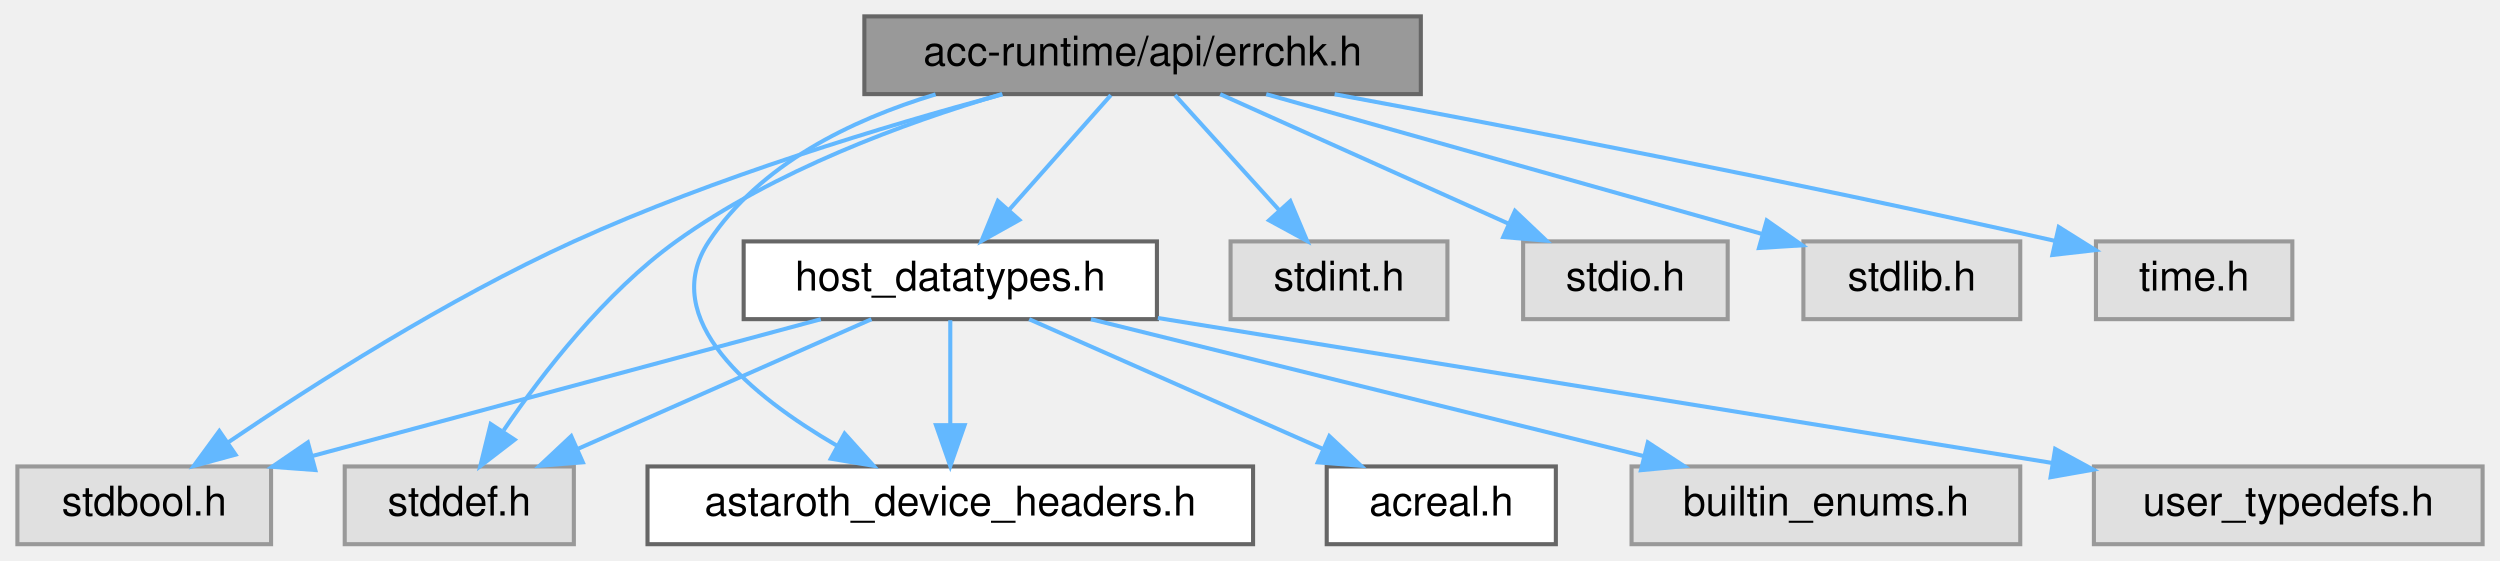
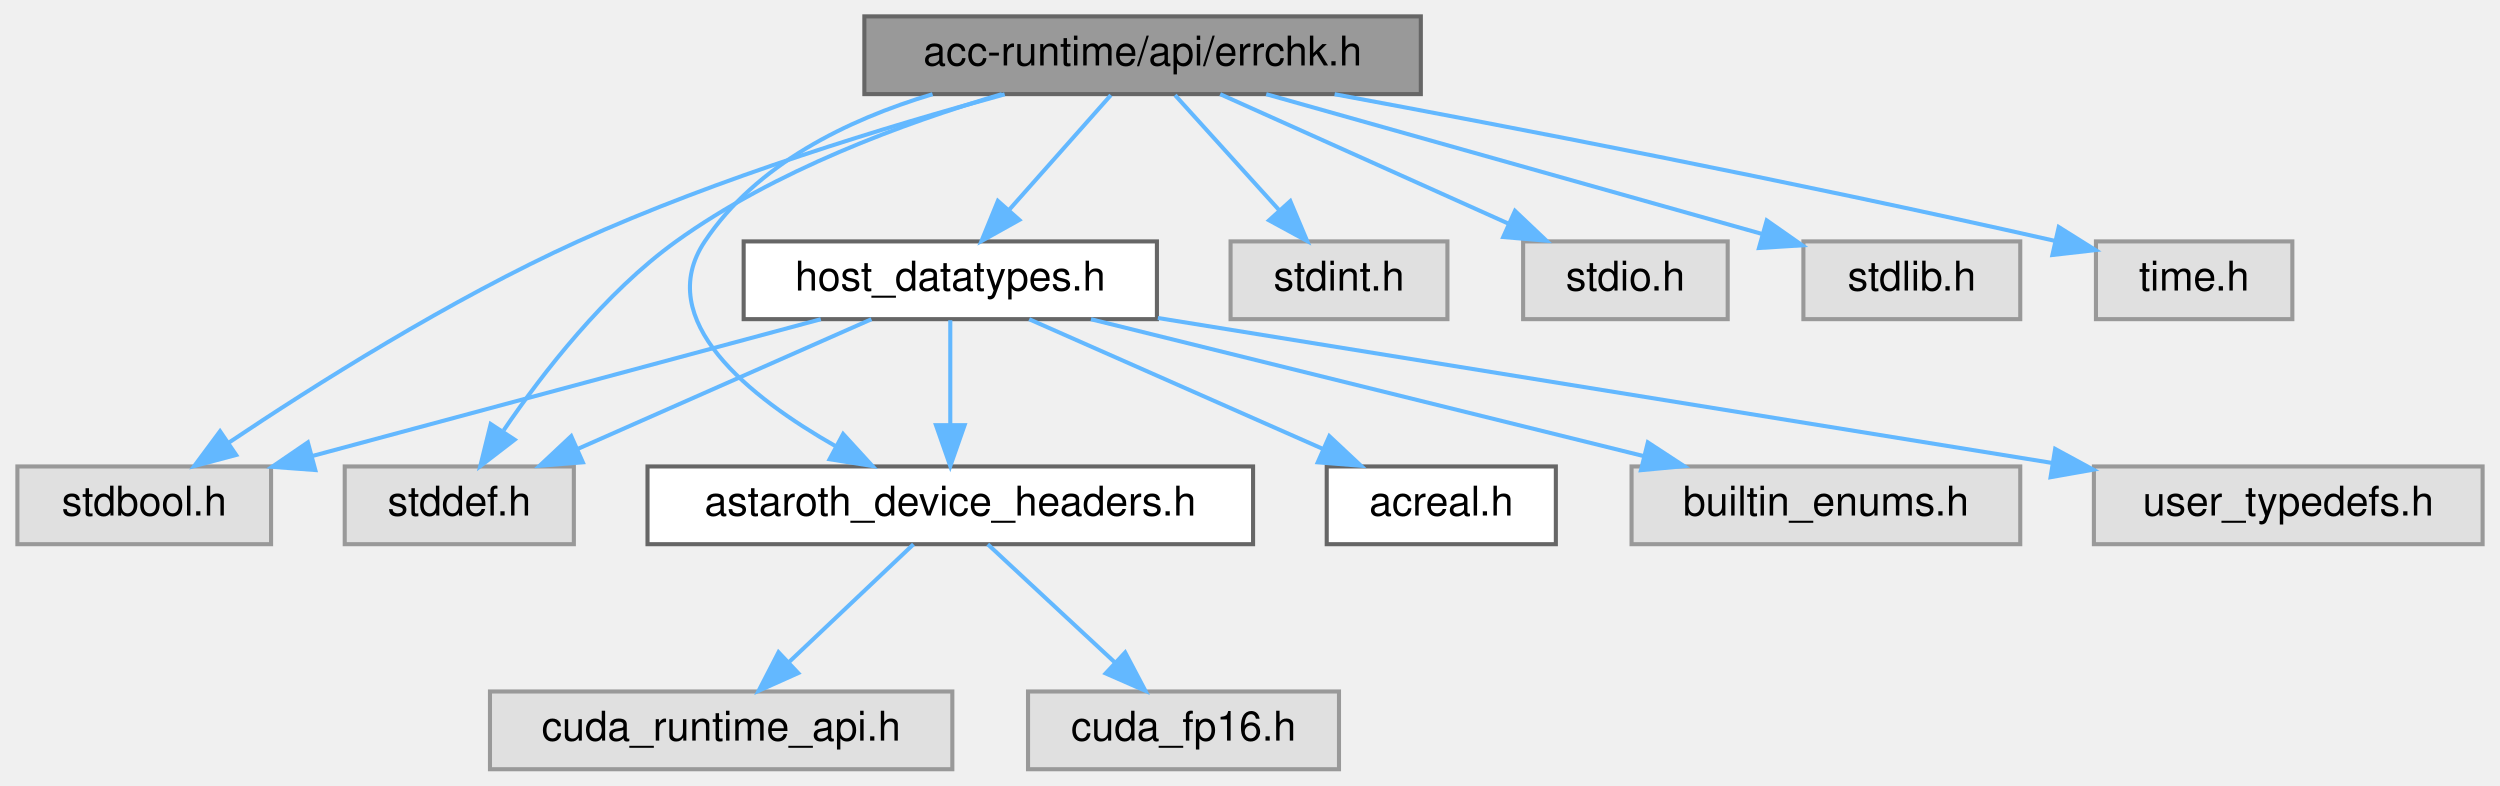
- <svg xmlns="http://www.w3.org/2000/svg" xmlns:xlink="http://www.w3.org/1999/xlink" width="611pt" height="137pt" viewBox="0.00 0.00 610.50 137.00">
-   <g id="graph0" class="graph" transform="scale(1 1) rotate(0) translate(4 133)">
+ <svg xmlns="http://www.w3.org/2000/svg" xmlns:xlink="http://www.w3.org/1999/xlink" width="611pt" height="192pt" viewBox="0.00 0.00 610.50 192.00">
+   <g id="graph0" class="graph" transform="scale(1 1) rotate(0) translate(4 188)">
    <g id="Node000001" class="node">
      <g id="a_Node000001">
        <a xlink:title="Brief info.">
-           <polygon fill="#999999" stroke="#666666" points="343,-129 207,-129 207,-110 343,-110 343,-129" />
-           <text text-anchor="middle" x="275" y="-117" font-family="Helvetica,sans-Serif" font-size="10.00">acc-runtime/api/errchk.h</text>
+           <polygon fill="#999999" stroke="#666666" points="343,-184 207,-184 207,-165 343,-165 343,-184" />
+           <text text-anchor="middle" x="275" y="-172" font-family="Helvetica,sans-Serif" font-size="10.00">acc-runtime/api/errchk.h</text>
        </a>
      </g>
    </g>
    <g id="Node000002" class="node">
      <g id="a_Node000002">
        <a xlink:title=" ">
-           <polygon fill="#e0e0e0" stroke="#999999" points="62,-19 0,-19 0,0 62,0 62,-19" />
-           <text text-anchor="middle" x="31" y="-7" font-family="Helvetica,sans-Serif" font-size="10.00">stdbool.h</text>
+           <polygon fill="#e0e0e0" stroke="#999999" points="62,-74 0,-74 0,-55 62,-55 62,-74" />
+           <text text-anchor="middle" x="31" y="-62" font-family="Helvetica,sans-Serif" font-size="10.00">stdbool.h</text>
        </a>
      </g>
    </g>
    <g id="edge1_Node000001_Node000002" class="edge">
      <g id="a_edge1_Node000001_Node000002">
        <a xlink:title=" ">
-           <path fill="none" stroke="#63b8ff" d="M240.75,-109.95C212.09,-102.23 170.48,-89.68 136,-74 105.09,-59.94 71.96,-38.77 51.36,-24.79" />
-           <polygon fill="#63b8ff" stroke="#63b8ff" points="53.31,-21.89 43.09,-19.11 49.35,-27.66 53.31,-21.89" />
+           <path fill="none" stroke="#63b8ff" d="M241.3,-164.95C212.86,-157.19 171.39,-144.6 137,-129 105.86,-114.87 72.4,-93.72 51.58,-79.76" />
+           <polygon fill="#63b8ff" stroke="#63b8ff" points="53.46,-76.81 43.22,-74.09 49.53,-82.6 53.46,-76.81" />
        </a>
      </g>
    </g>
    <g id="Node000003" class="node">
      <g id="a_Node000003">
        <a xlink:title=" ">
-           <polygon fill="#e0e0e0" stroke="#999999" points="136,-19 80,-19 80,0 136,0 136,-19" />
-           <text text-anchor="middle" x="108" y="-7" font-family="Helvetica,sans-Serif" font-size="10.00">stddef.h</text>
+           <polygon fill="#e0e0e0" stroke="#999999" points="136,-74 80,-74 80,-55 136,-55 136,-74" />
+           <text text-anchor="middle" x="108" y="-62" font-family="Helvetica,sans-Serif" font-size="10.00">stddef.h</text>
        </a>
      </g>
    </g>
    <g id="edge2_Node000001_Node000003" class="edge">
      <g id="a_edge2_Node000001_Node000003">
        <a xlink:title=" ">
-           <path fill="none" stroke="#63b8ff" d="M240.61,-110C216.75,-102.97 185.06,-91.31 161,-74 143.57,-61.46 128.43,-41.91 118.84,-27.82" />
-           <polygon fill="#63b8ff" stroke="#63b8ff" points="121.53,-25.54 113.13,-19.08 115.67,-29.37 121.53,-25.54" />
+           <path fill="none" stroke="#63b8ff" d="M240.61,-165C216.75,-157.97 185.06,-146.31 161,-129 143.57,-116.46 128.43,-96.91 118.84,-82.82" />
+           <polygon fill="#63b8ff" stroke="#63b8ff" points="121.53,-80.54 113.13,-74.08 115.67,-84.37 121.53,-80.54" />
        </a>
      </g>
    </g>
    <g id="Node000004" class="node">
      <g id="a_Node000004">
        <a xlink:title=" ">
-           <polygon fill="#e0e0e0" stroke="#999999" points="349.5,-74 296.5,-74 296.5,-55 349.5,-55 349.5,-74" />
-           <text text-anchor="middle" x="323" y="-62" font-family="Helvetica,sans-Serif" font-size="10.00">stdint.h</text>
+           <polygon fill="#e0e0e0" stroke="#999999" points="349.5,-129 296.5,-129 296.5,-110 349.5,-110 349.5,-129" />
+           <text text-anchor="middle" x="323" y="-117" font-family="Helvetica,sans-Serif" font-size="10.00">stdint.h</text>
        </a>
      </g>
    </g>
    <g id="edge3_Node000001_Node000004" class="edge">
      <g id="a_edge3_Node000001_Node000004">
        <a xlink:title=" ">
-           <path fill="none" stroke="#63b8ff" d="M282.93,-109.75C289.85,-102.11 300.07,-90.82 308.45,-81.56" />
-           <polygon fill="#63b8ff" stroke="#63b8ff" points="311.1,-83.85 315.22,-74.09 305.91,-79.15 311.1,-83.85" />
+           <path fill="none" stroke="#63b8ff" d="M282.93,-164.75C289.85,-157.11 300.07,-145.82 308.45,-136.56" />
+           <polygon fill="#63b8ff" stroke="#63b8ff" points="311.1,-138.85 315.22,-129.09 305.91,-134.15 311.1,-138.85" />
        </a>
      </g>
    </g>
    <g id="Node000005" class="node">
      <g id="a_Node000005">
        <a xlink:title=" ">
-           <polygon fill="#e0e0e0" stroke="#999999" points="418,-74 368,-74 368,-55 418,-55 418,-74" />
-           <text text-anchor="middle" x="393" y="-62" font-family="Helvetica,sans-Serif" font-size="10.00">stdio.h</text>
+           <polygon fill="#e0e0e0" stroke="#999999" points="418,-129 368,-129 368,-110 418,-110 418,-129" />
+           <text text-anchor="middle" x="393" y="-117" font-family="Helvetica,sans-Serif" font-size="10.00">stdio.h</text>
        </a>
      </g>
    </g>
    <g id="edge4_Node000001_Node000005" class="edge">
      <g id="a_edge4_Node000001_Node000005">
        <a xlink:title=" ">
-           <path fill="none" stroke="#63b8ff" d="M293.96,-109.98C313.03,-101.42 342.66,-88.11 364.55,-78.28" />
-           <polygon fill="#63b8ff" stroke="#63b8ff" points="366.01,-81.46 373.7,-74.17 363.14,-75.07 366.01,-81.46" />
+           <path fill="none" stroke="#63b8ff" d="M293.96,-164.98C313.03,-156.42 342.66,-143.11 364.55,-133.28" />
+           <polygon fill="#63b8ff" stroke="#63b8ff" points="366.01,-136.46 373.7,-129.17 363.14,-130.07 366.01,-136.46" />
        </a>
      </g>
    </g>
    <g id="Node000006" class="node">
      <g id="a_Node000006">
        <a xlink:title=" ">
-           <polygon fill="#e0e0e0" stroke="#999999" points="489.5,-74 436.5,-74 436.5,-55 489.5,-55 489.5,-74" />
-           <text text-anchor="middle" x="463" y="-62" font-family="Helvetica,sans-Serif" font-size="10.00">stdlib.h</text>
+           <polygon fill="#e0e0e0" stroke="#999999" points="489.5,-129 436.5,-129 436.5,-110 489.5,-110 489.5,-129" />
+           <text text-anchor="middle" x="463" y="-117" font-family="Helvetica,sans-Serif" font-size="10.00">stdlib.h</text>
        </a>
      </g>
    </g>
    <g id="edge5_Node000001_Node000006" class="edge">
      <g id="a_edge5_Node000001_Node000006">
        <a xlink:title=" ">
-           <path fill="none" stroke="#63b8ff" d="M305.21,-109.98C338.18,-100.69 390.97,-85.81 426.3,-75.85" />
-           <polygon fill="#63b8ff" stroke="#63b8ff" points="427.54,-79.13 436.22,-73.05 425.64,-72.39 427.54,-79.13" />
+           <path fill="none" stroke="#63b8ff" d="M305.21,-164.98C338.18,-155.69 390.97,-140.81 426.3,-130.85" />
+           <polygon fill="#63b8ff" stroke="#63b8ff" points="427.54,-134.13 436.22,-128.05 425.64,-127.39 427.54,-134.13" />
        </a>
      </g>
    </g>
    <g id="Node000007" class="node">
      <g id="a_Node000007">
        <a xlink:title=" ">
-           <polygon fill="#e0e0e0" stroke="#999999" points="556,-74 508,-74 508,-55 556,-55 556,-74" />
-           <text text-anchor="middle" x="532" y="-62" font-family="Helvetica,sans-Serif" font-size="10.00">time.h</text>
+           <polygon fill="#e0e0e0" stroke="#999999" points="556,-129 508,-129 508,-110 556,-110 556,-129" />
+           <text text-anchor="middle" x="532" y="-117" font-family="Helvetica,sans-Serif" font-size="10.00">time.h</text>
        </a>
      </g>
    </g>
    <g id="edge6_Node000001_Node000007" class="edge">
      <g id="a_edge6_Node000001_Node000007">
        <a xlink:title=" ">
-           <path fill="none" stroke="#63b8ff" d="M321.93,-109.97C365.23,-101.92 431.54,-89.15 498.07,-74.11" />
-           <polygon fill="#63b8ff" stroke="#63b8ff" points="498.91,-77.51 507.89,-71.88 497.36,-70.68 498.91,-77.51" />
+           <path fill="none" stroke="#63b8ff" d="M321.93,-164.97C365.23,-156.92 431.54,-144.15 498.07,-129.11" />
+           <polygon fill="#63b8ff" stroke="#63b8ff" points="498.91,-132.51 507.89,-126.88 497.36,-125.68 498.91,-132.51" />
        </a>
      </g>
    </g>
    <g id="Node000008" class="node">
      <g id="a_Node000008">
        <a xlink:href="astaroth__device__headers_8h.html" target="_top" xlink:title=" ">
-           <polygon fill="white" stroke="#666666" points="302,-19 154,-19 154,0 302,0 302,-19" />
-           <text text-anchor="middle" x="228" y="-7" font-family="Helvetica,sans-Serif" font-size="10.00">astaroth_device_headers.h</text>
+           <polygon fill="white" stroke="#666666" points="302,-74 154,-74 154,-55 302,-55 302,-74" />
+           <text text-anchor="middle" x="228" y="-62" font-family="Helvetica,sans-Serif" font-size="10.00">astaroth_device_headers.h</text>
        </a>
      </g>
    </g>
    <g id="edge7_Node000001_Node000008" class="edge">
      <g id="a_edge7_Node000001_Node000008">
        <a xlink:title=" ">
-           <path fill="none" stroke="#63b8ff" d="M224.41,-109.94C203.6,-103.65 181.49,-92.78 169,-74 156.37,-55 179.38,-36.24 200.25,-24.1" />
-           <polygon fill="#63b8ff" stroke="#63b8ff" points="202.17,-27.04 209.26,-19.16 198.8,-20.9 202.17,-27.04" />
+           <path fill="none" stroke="#63b8ff" d="M223.67,-164.98C202.75,-158.7 180.56,-147.83 168,-129 155.18,-109.79 178.83,-90.97 200.11,-78.87" />
+           <polygon fill="#63b8ff" stroke="#63b8ff" points="201.81,-81.93 208.97,-74.11 198.5,-75.76 201.81,-81.93" />
+         </a>
+       </g>
+     </g>
+     <g id="Node000011" class="node">
+       <g id="a_Node000011">
+         <a xlink:href="host__datatypes_8h.html" target="_top" xlink:title=" ">
+           <polygon fill="white" stroke="#666666" points="278.5,-129 177.5,-129 177.5,-110 278.5,-110 278.5,-129" />
+           <text text-anchor="middle" x="228" y="-117" font-family="Helvetica,sans-Serif" font-size="10.00">host_datatypes.h</text>
+         </a>
+       </g>
+     </g>
+     <g id="edge10_Node000001_Node000011" class="edge">
+       <g id="a_edge10_Node000001_Node000011">
+         <a xlink:title=" ">
+           <path fill="none" stroke="#63b8ff" d="M267.24,-164.75C260.53,-157.18 250.66,-146.05 242.49,-136.84" />
+           <polygon fill="#63b8ff" stroke="#63b8ff" points="244.87,-134.25 235.62,-129.09 239.63,-138.89 244.87,-134.25" />
        </a>
      </g>
    </g>
    <g id="Node000009" class="node">
      <g id="a_Node000009">
-         <a xlink:href="host__datatypes_8h.html" target="_top" xlink:title=" ">
-           <polygon fill="white" stroke="#666666" points="278.5,-74 177.5,-74 177.5,-55 278.5,-55 278.5,-74" />
-           <text text-anchor="middle" x="228" y="-62" font-family="Helvetica,sans-Serif" font-size="10.00">host_datatypes.h</text>
-         </a>
-       </g>
-     </g>
-     <g id="edge8_Node000001_Node000009" class="edge">
-       <g id="a_edge8_Node000001_Node000009">
-         <a xlink:title=" ">
-           <path fill="none" stroke="#63b8ff" d="M267.24,-109.75C260.53,-102.18 250.66,-91.05 242.49,-81.84" />
-           <polygon fill="#63b8ff" stroke="#63b8ff" points="244.87,-79.25 235.62,-74.09 239.63,-83.89 244.87,-79.25" />
-         </a>
-       </g>
-     </g>
-     <g id="edge9_Node000009_Node000002" class="edge">
-       <g id="a_edge9_Node000009_Node000002">
-         <a xlink:title=" ">
-           <path fill="none" stroke="#63b8ff" d="M196.35,-54.98C162.65,-45.92 109.17,-31.53 72.21,-21.59" />
-           <polygon fill="#63b8ff" stroke="#63b8ff" points="72.81,-18.12 62.25,-18.91 70.99,-24.88 72.81,-18.12" />
-         </a>
-       </g>
-     </g>
-     <g id="edge10_Node000009_Node000003" class="edge">
-       <g id="a_edge10_Node000009_Node000003">
-         <a xlink:title=" ">
-           <path fill="none" stroke="#63b8ff" d="M208.72,-54.98C189.33,-46.42 159.19,-33.11 136.93,-23.28" />
-           <polygon fill="#63b8ff" stroke="#63b8ff" points="138.19,-20.01 127.63,-19.17 135.36,-26.41 138.19,-20.01" />
-         </a>
-       </g>
-     </g>
-     <g id="edge13_Node000009_Node000008" class="edge">
-       <g id="a_edge13_Node000009_Node000008">
-         <a xlink:title=" ">
-           <path fill="none" stroke="#63b8ff" d="M228,-54.75C228,-47.8 228,-37.85 228,-29.13" />
-           <polygon fill="#63b8ff" stroke="#63b8ff" points="231.5,-29.09 228,-19.09 224.5,-29.09 231.5,-29.09" />
+         <a xlink:title=" ">
+           <polygon fill="#e0e0e0" stroke="#999999" points="228.5,-19 115.5,-19 115.5,0 228.5,0 228.5,-19" />
+           <text text-anchor="middle" x="172" y="-7" font-family="Helvetica,sans-Serif" font-size="10.00">cuda_runtime_api.h</text>
+         </a>
+       </g>
+     </g>
+     <g id="edge8_Node000008_Node000009" class="edge">
+       <g id="a_edge8_Node000008_Node000009">
+         <a xlink:title=" ">
+           <path fill="none" stroke="#63b8ff" d="M219,-54.98C210.81,-47.23 198.49,-35.58 188.53,-26.14" />
+           <polygon fill="#63b8ff" stroke="#63b8ff" points="190.83,-23.5 181.16,-19.17 186.02,-28.59 190.83,-23.5" />
        </a>
      </g>
    </g>
    <g id="Node000010" class="node">
      <g id="a_Node000010">
-         <a xlink:href="acreal_8h.html" target="_top" xlink:title=" ">
-           <polygon fill="white" stroke="#666666" points="376,-19 320,-19 320,0 376,0 376,-19" />
-           <text text-anchor="middle" x="348" y="-7" font-family="Helvetica,sans-Serif" font-size="10.00">acreal.h</text>
-         </a>
-       </g>
-     </g>
-     <g id="edge11_Node000009_Node000010" class="edge">
-       <g id="a_edge11_Node000009_Node000010">
-         <a xlink:title=" ">
-           <path fill="none" stroke="#63b8ff" d="M247.28,-54.98C266.67,-46.42 296.81,-33.11 319.07,-23.28" />
-           <polygon fill="#63b8ff" stroke="#63b8ff" points="320.64,-26.41 328.37,-19.17 317.81,-20.01 320.64,-26.41" />
-         </a>
-       </g>
-     </g>
-     <g id="Node000011" class="node">
-       <g id="a_Node000011">
-         <a xlink:title=" ">
-           <polygon fill="#e0e0e0" stroke="#999999" points="489.5,-19 394.5,-19 394.5,0 489.5,0 489.5,-19" />
-           <text text-anchor="middle" x="442" y="-7" font-family="Helvetica,sans-Serif" font-size="10.00">builtin_enums.h</text>
-         </a>
-       </g>
-     </g>
-     <g id="edge12_Node000009_Node000011" class="edge">
-       <g id="a_edge12_Node000009_Node000011">
-         <a xlink:title=" ">
-           <path fill="none" stroke="#63b8ff" d="M262.38,-54.98C299.09,-45.89 357.38,-31.46 397.55,-21.51" />
-           <polygon fill="#63b8ff" stroke="#63b8ff" points="398.48,-24.88 407.35,-19.08 396.8,-18.09 398.48,-24.88" />
+         <a xlink:title=" ">
+           <polygon fill="#e0e0e0" stroke="#999999" points="323,-19 247,-19 247,0 323,0 323,-19" />
+           <text text-anchor="middle" x="285" y="-7" font-family="Helvetica,sans-Serif" font-size="10.00">cuda_fp16.h</text>
+         </a>
+       </g>
+     </g>
+     <g id="edge9_Node000008_Node000010" class="edge">
+       <g id="a_edge9_Node000008_Node000010">
+         <a xlink:title=" ">
+           <path fill="none" stroke="#63b8ff" d="M237.16,-54.98C245.5,-47.23 258.03,-35.58 268.18,-26.14" />
+           <polygon fill="#63b8ff" stroke="#63b8ff" points="270.74,-28.54 275.68,-19.17 265.97,-23.42 270.74,-28.54" />
+         </a>
+       </g>
+     </g>
+     <g id="edge11_Node000011_Node000002" class="edge">
+       <g id="a_edge11_Node000011_Node000002">
+         <a xlink:title=" ">
+           <path fill="none" stroke="#63b8ff" d="M196.35,-109.98C162.65,-100.92 109.17,-86.53 72.21,-76.59" />
+           <polygon fill="#63b8ff" stroke="#63b8ff" points="72.81,-73.12 62.25,-73.91 70.99,-79.88 72.81,-73.12" />
+         </a>
+       </g>
+     </g>
+     <g id="edge12_Node000011_Node000003" class="edge">
+       <g id="a_edge12_Node000011_Node000003">
+         <a xlink:title=" ">
+           <path fill="none" stroke="#63b8ff" d="M208.72,-109.98C189.33,-101.42 159.19,-88.11 136.93,-78.28" />
+           <polygon fill="#63b8ff" stroke="#63b8ff" points="138.19,-75.01 127.63,-74.17 135.36,-81.41 138.19,-75.01" />
+         </a>
+       </g>
+     </g>
+     <g id="edge15_Node000011_Node000008" class="edge">
+       <g id="a_edge15_Node000011_Node000008">
+         <a xlink:title=" ">
+           <path fill="none" stroke="#63b8ff" d="M228,-109.75C228,-102.8 228,-92.85 228,-84.13" />
+           <polygon fill="#63b8ff" stroke="#63b8ff" points="231.5,-84.09 228,-74.09 224.5,-84.09 231.5,-84.09" />
        </a>
      </g>
    </g>
    <g id="Node000012" class="node">
      <g id="a_Node000012">
-         <a xlink:title=" ">
-           <polygon fill="#e0e0e0" stroke="#999999" points="602.5,-19 507.5,-19 507.5,0 602.5,0 602.5,-19" />
-           <text text-anchor="middle" x="555" y="-7" font-family="Helvetica,sans-Serif" font-size="10.00">user_typedefs.h</text>
-         </a>
-       </g>
-     </g>
-     <g id="edge14_Node000009_Node000012" class="edge">
-       <g id="a_edge14_Node000009_Node000012">
-         <a xlink:title=" ">
-           <path fill="none" stroke="#63b8ff" d="M278.73,-55.28C337.87,-45.69 435.38,-29.89 497.34,-19.85" />
-           <polygon fill="#63b8ff" stroke="#63b8ff" points="498.03,-23.28 507.34,-18.22 496.91,-16.37 498.03,-23.28" />
+         <a xlink:href="acreal_8h.html" target="_top" xlink:title=" ">
+           <polygon fill="white" stroke="#666666" points="376,-74 320,-74 320,-55 376,-55 376,-74" />
+           <text text-anchor="middle" x="348" y="-62" font-family="Helvetica,sans-Serif" font-size="10.00">acreal.h</text>
+         </a>
+       </g>
+     </g>
+     <g id="edge13_Node000011_Node000012" class="edge">
+       <g id="a_edge13_Node000011_Node000012">
+         <a xlink:title=" ">
+           <path fill="none" stroke="#63b8ff" d="M247.28,-109.98C266.67,-101.42 296.81,-88.11 319.07,-78.28" />
+           <polygon fill="#63b8ff" stroke="#63b8ff" points="320.64,-81.41 328.37,-74.17 317.81,-75.01 320.64,-81.41" />
+         </a>
+       </g>
+     </g>
+     <g id="Node000013" class="node">
+       <g id="a_Node000013">
+         <a xlink:title=" ">
+           <polygon fill="#e0e0e0" stroke="#999999" points="489.5,-74 394.5,-74 394.5,-55 489.5,-55 489.5,-74" />
+           <text text-anchor="middle" x="442" y="-62" font-family="Helvetica,sans-Serif" font-size="10.00">builtin_enums.h</text>
+         </a>
+       </g>
+     </g>
+     <g id="edge14_Node000011_Node000013" class="edge">
+       <g id="a_edge14_Node000011_Node000013">
+         <a xlink:title=" ">
+           <path fill="none" stroke="#63b8ff" d="M262.38,-109.98C299.09,-100.89 357.38,-86.46 397.55,-76.51" />
+           <polygon fill="#63b8ff" stroke="#63b8ff" points="398.48,-79.88 407.35,-74.08 396.8,-73.09 398.48,-79.88" />
+         </a>
+       </g>
+     </g>
+     <g id="Node000014" class="node">
+       <g id="a_Node000014">
+         <a xlink:title=" ">
+           <polygon fill="#e0e0e0" stroke="#999999" points="602.5,-74 507.5,-74 507.5,-55 602.5,-55 602.5,-74" />
+           <text text-anchor="middle" x="555" y="-62" font-family="Helvetica,sans-Serif" font-size="10.00">user_typedefs.h</text>
+         </a>
+       </g>
+     </g>
+     <g id="edge16_Node000011_Node000014" class="edge">
+       <g id="a_edge16_Node000011_Node000014">
+         <a xlink:title=" ">
+           <path fill="none" stroke="#63b8ff" d="M278.73,-110.28C337.87,-100.69 435.38,-84.89 497.34,-74.85" />
+           <polygon fill="#63b8ff" stroke="#63b8ff" points="498.03,-78.28 507.34,-73.22 496.91,-71.37 498.03,-78.28" />
        </a>
      </g>
    </g>
  </g>
</svg>
